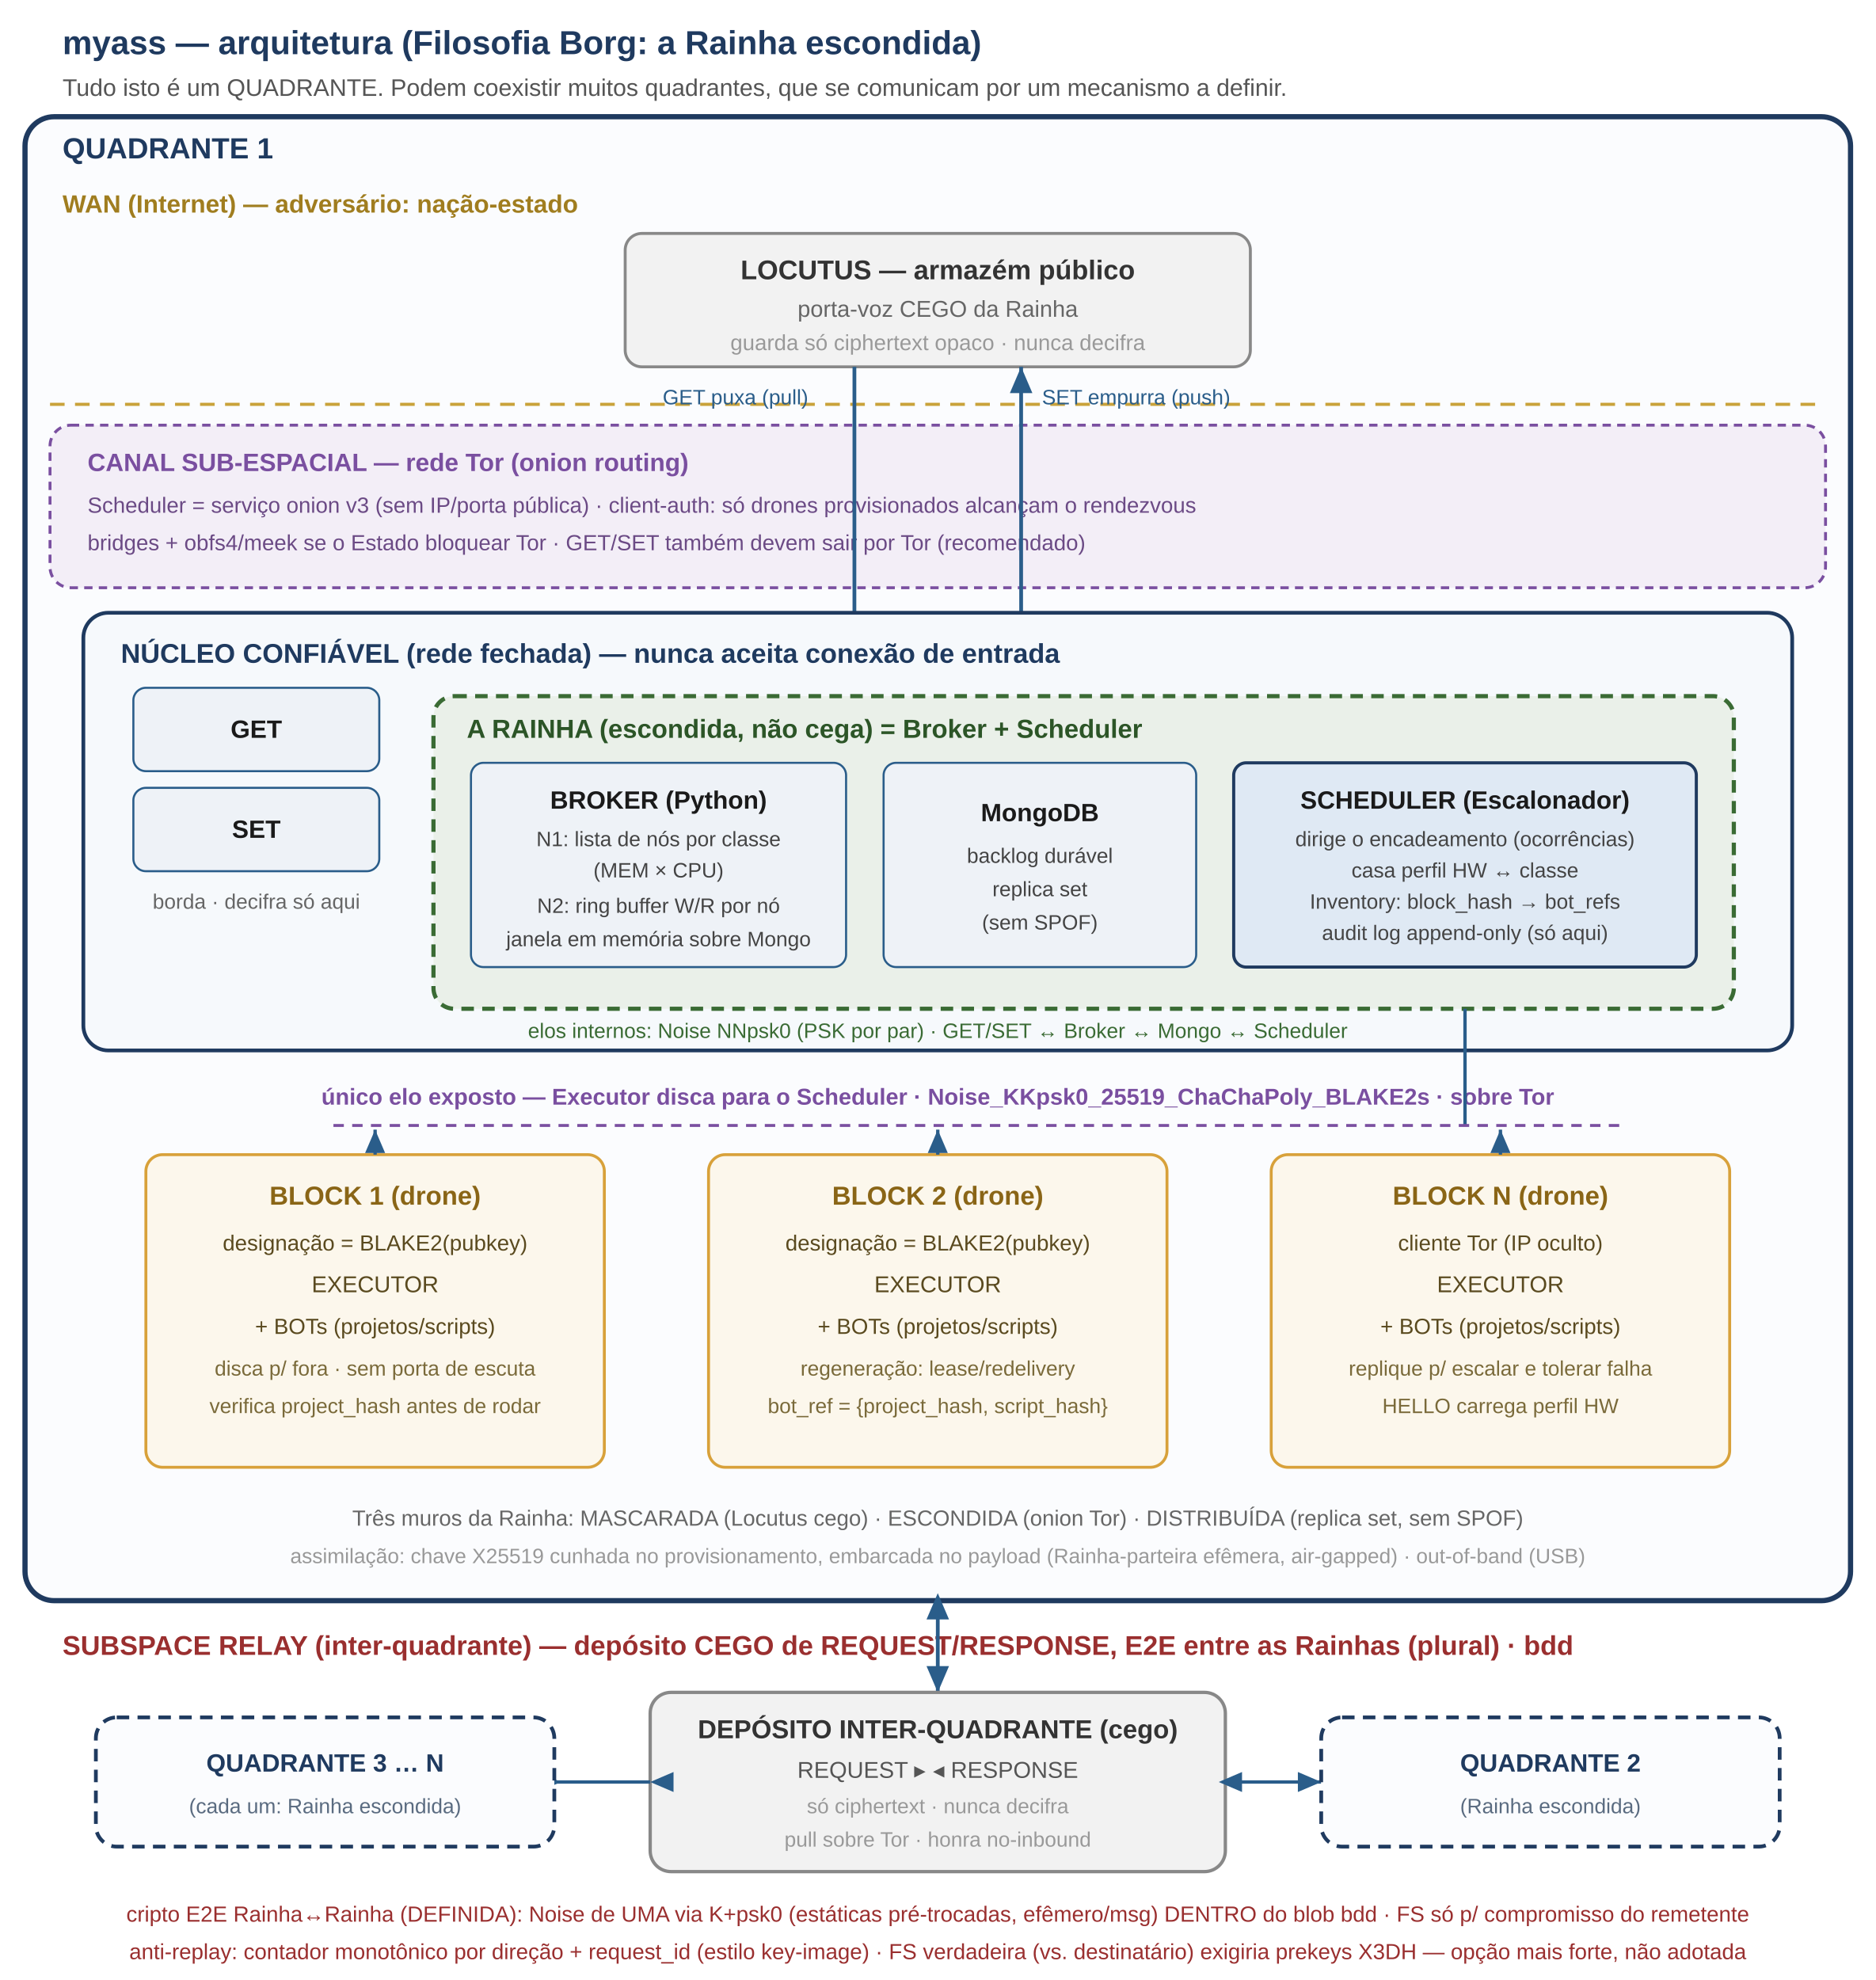
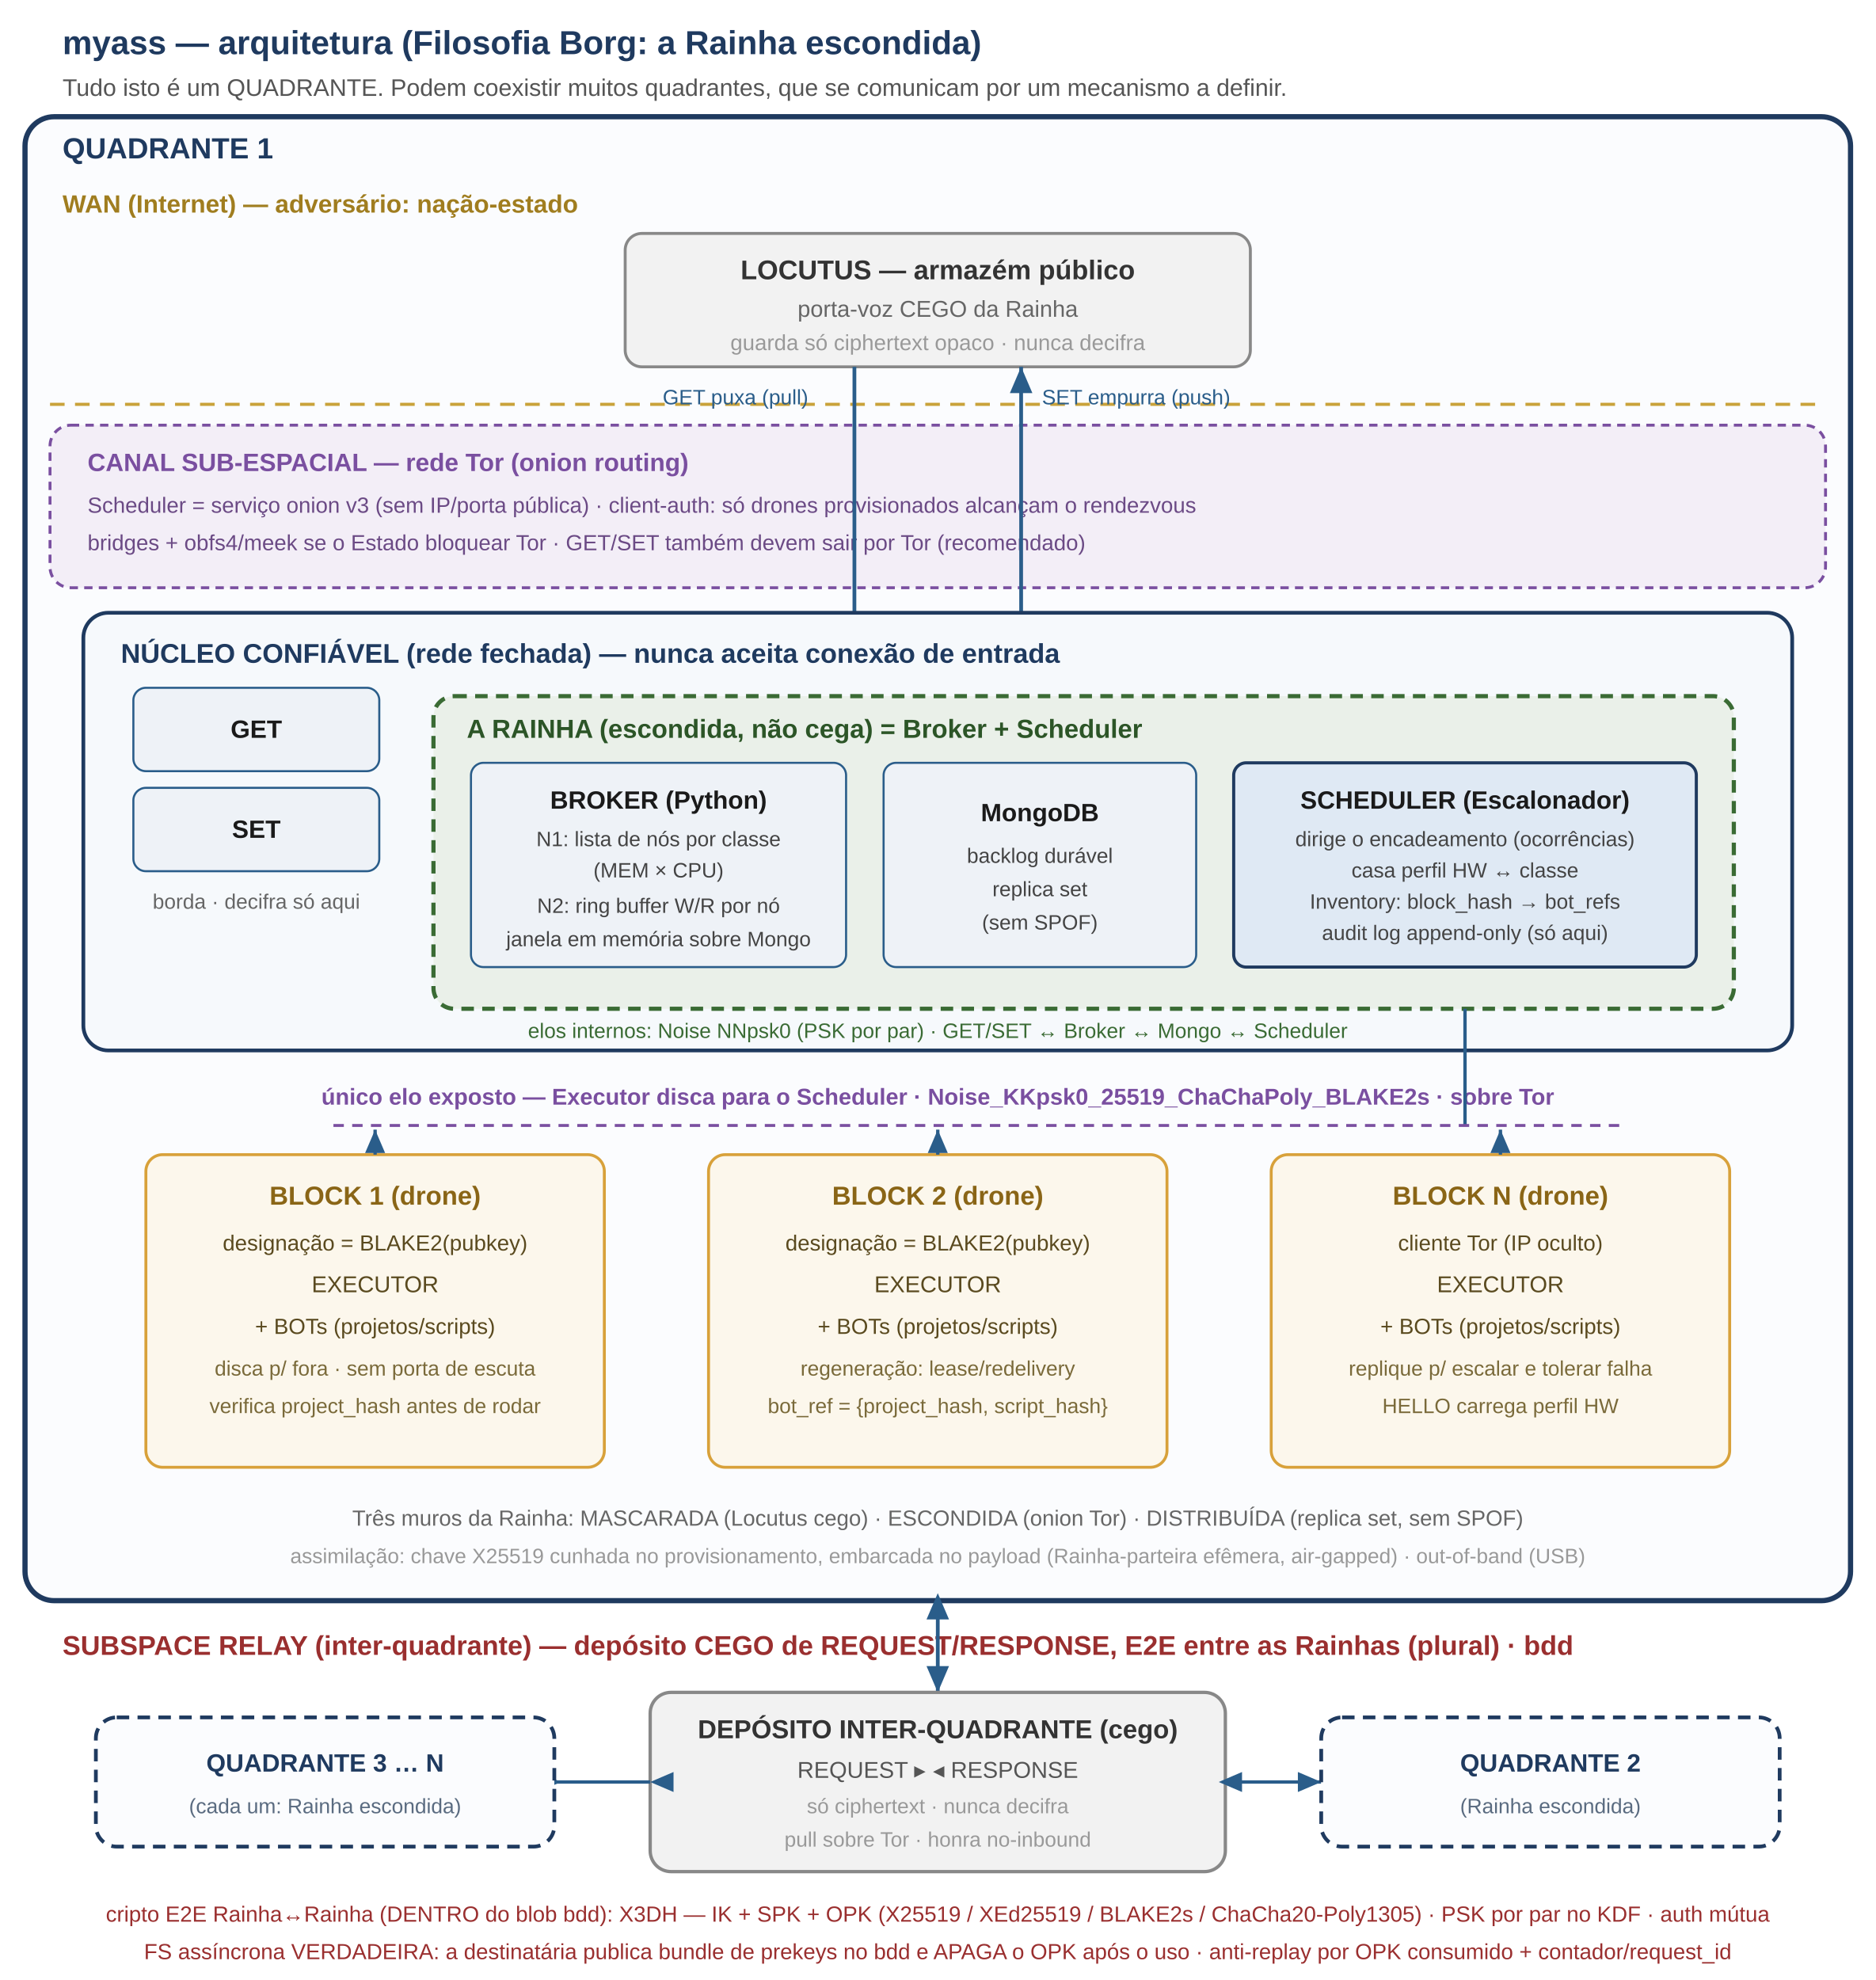
<svg xmlns="http://www.w3.org/2000/svg" width="900" height="950" viewBox="0 0 900 950" font-family="Liberation Sans, Arial, sans-serif">
  <defs>
    <marker id="arr" markerWidth="9" markerHeight="9" refX="7" refY="3" orient="auto" markerUnits="strokeWidth">
      <path d="M0,0 L7,3 L0,6 z" fill="#2a5d8a" />
    </marker>
    <marker id="arrB" markerWidth="9" markerHeight="9" refX="2" refY="3" orient="auto" markerUnits="strokeWidth">
      <path d="M7,0 L0,3 L7,6 z" fill="#2a5d8a" />
    </marker>
  </defs>
  <text x="30" y="26" font-size="16" font-weight="bold" fill="#1f3a5f">myass — arquitetura (Filosofia Borg: a Rainha escondida)</text>
  <text x="30" y="46" font-size="11.5" fill="#555">Tudo isto é um QUADRANTE. Podem coexistir muitos quadrantes, que se comunicam por um mecanismo a definir.</text>
  <rect x="12" y="56" width="876" height="712" rx="14" fill="#fbfcfe" stroke="#1f3a5f" stroke-width="2.5" />
  <text x="30" y="76" font-size="14" font-weight="bold" fill="#1f3a5f">QUADRANTE 1</text>
  <text x="30" y="102" font-size="12" font-weight="bold" fill="#a07d1f">WAN (Internet) — adversário: nação-estado</text>
  <rect x="300" y="112" width="300" height="64" rx="8" fill="#f2f2f2" stroke="#888" stroke-width="1.4" />
  <text x="450" y="134" text-anchor="middle" font-size="13" font-weight="bold" fill="#333">LOCUTUS — armazém público</text>
  <text x="450" y="152" text-anchor="middle" font-size="11" fill="#666">porta-voz CEGO da Rainha</text>
  <text x="450" y="168" text-anchor="middle" font-size="10.5" fill="#999">guarda só ciphertext opaco · nunca decifra</text>
  <line x1="24" y1="194" x2="876" y2="194" stroke="#c9a23a" stroke-width="1.5" stroke-dasharray="7 5" />
  <rect x="24" y="204" width="852" height="78" rx="10" fill="#f3eef7" stroke="#7a4fa0" stroke-width="1.4" stroke-dasharray="4 3" />
  <text x="42" y="226" font-size="12" font-weight="bold" fill="#7a4fa0">CANAL SUB-ESPACIAL — rede Tor (onion routing)</text>
  <text x="42" y="246" font-size="10.5" fill="#6b4a85">Scheduler = serviço onion v3 (sem IP/porta pública) · client-auth: só drones provisionados alcançam o rendezvous</text>
  <text x="42" y="264" font-size="10.5" fill="#6b4a85">bridges + obfs4/meek se o Estado bloquear Tor · GET/SET também devem sair por Tor (recomendado)</text>
  <line x1="410" y1="176" x2="410" y2="306" stroke="#2a5d8a" stroke-width="1.8" marker-end="url(#arrB)" />
  <text x="318" y="194" font-size="10" fill="#2a5d8a">GET puxa (pull)</text>
  <line x1="490" y1="306" x2="490" y2="176" stroke="#2a5d8a" stroke-width="1.8" marker-end="url(#arr)" />
  <text x="500" y="194" font-size="10" fill="#2a5d8a">SET empurra (push)</text>
  <rect x="40" y="294" width="820" height="210" rx="12" fill="#f6f9fc" stroke="#1f3a5f" stroke-width="1.8" />
  <text x="58" y="318" font-size="13" font-weight="bold" fill="#1f3a5f">NÚCLEO CONFIÁVEL (rede fechada) — nunca aceita conexão de entrada</text>
  <rect x="64" y="330" width="118" height="40" rx="6" fill="#eef2f7" stroke="#2a5d8a" />
  <text x="123" y="354" text-anchor="middle" font-size="12" font-weight="bold" fill="#1a1a1a">GET</text>
  <rect x="64" y="378" width="118" height="40" rx="6" fill="#eef2f7" stroke="#2a5d8a" />
  <text x="123" y="402" text-anchor="middle" font-size="12" font-weight="bold" fill="#1a1a1a">SET</text>
  <text x="123" y="436" text-anchor="middle" font-size="10" fill="#666">borda · decifra só aqui</text>
  <rect x="208" y="334" width="624" height="150" rx="10" fill="#eaf0e9" stroke="#3a6b34" stroke-width="2" stroke-dasharray="6 4" />
  <text x="224" y="354" font-size="12.5" font-weight="bold" fill="#2c5527">A RAINHA (escondida, não cega) = Broker + Scheduler</text>
  <rect x="226" y="366" width="180" height="98" rx="6" fill="#eef2f7" stroke="#2a5d8a" />
  <text x="316" y="388" text-anchor="middle" font-size="12" font-weight="bold" fill="#1a1a1a">BROKER (Python)</text>
  <text x="316" y="406" text-anchor="middle" font-size="10" fill="#444">N1: lista de nós por classe</text>
  <text x="316" y="421" text-anchor="middle" font-size="10" fill="#444">(MEM × CPU)</text>
  <text x="316" y="438" text-anchor="middle" font-size="10" fill="#444">N2: ring buffer W/R por nó</text>
  <text x="316" y="454" text-anchor="middle" font-size="10" fill="#444">janela em memória sobre Mongo</text>
  <rect x="424" y="366" width="150" height="98" rx="6" fill="#eef2f7" stroke="#2a5d8a" />
  <text x="499" y="394" text-anchor="middle" font-size="12" font-weight="bold" fill="#1a1a1a">MongoDB</text>
  <text x="499" y="414" text-anchor="middle" font-size="10" fill="#444">backlog durável</text>
  <text x="499" y="430" text-anchor="middle" font-size="10" fill="#444">replica set</text>
  <text x="499" y="446" text-anchor="middle" font-size="10" fill="#444">(sem SPOF)</text>
  <rect x="592" y="366" width="222" height="98" rx="6" fill="#dfe9f4" stroke="#1f3a5f" stroke-width="1.5" />
  <text x="703" y="388" text-anchor="middle" font-size="12" font-weight="bold" fill="#1a1a1a">SCHEDULER (Escalonador)</text>
  <text x="703" y="406" text-anchor="middle" font-size="10" fill="#444">dirige o encadeamento (ocorrências)</text>
  <text x="703" y="421" text-anchor="middle" font-size="10" fill="#444">casa perfil HW ↔ classe</text>
  <text x="703" y="436" text-anchor="middle" font-size="10" fill="#444">Inventory: block_hash → bot_refs</text>
  <text x="703" y="451" text-anchor="middle" font-size="10" fill="#444">audit log append-only (só aqui)</text>
  <text x="450" y="498" text-anchor="middle" font-size="10" fill="#3a6b34">elos internos: Noise NNpsk0 (PSK por par) · GET/SET ↔ Broker ↔ Mongo ↔ Scheduler</text>
  <text x="450" y="530" text-anchor="middle" font-size="11" font-weight="bold" fill="#7a4fa0">único elo exposto — Executor disca para o Scheduler · Noise_KKpsk0_25519_ChaChaPoly_BLAKE2s · sobre Tor</text>
  <line x1="703" y1="484" x2="703" y2="540" stroke="#2a5d8a" stroke-width="1.6" />
  <line x1="160" y1="540" x2="780" y2="540" stroke="#7a4fa0" stroke-width="1.4" stroke-dasharray="5 4" />
  <g>
    <rect x="70" y="554" width="220" height="150" rx="8" fill="#fcf7ec" stroke="#d8a13a" stroke-width="1.4" />
    <text x="180" y="578" text-anchor="middle" font-size="12.5" font-weight="bold" fill="#8a6516">BLOCK 1 (drone)</text>
    <text x="180" y="600" text-anchor="middle" font-size="10.5" fill="#5a4a1f">designação = BLAKE2(pubkey)</text>
    <text x="180" y="620" text-anchor="middle" font-size="11" fill="#5a4a1f">EXECUTOR</text>
    <text x="180" y="640" text-anchor="middle" font-size="10.5" fill="#5a4a1f">+ BOTs (projetos/scripts)</text>
    <text x="180" y="660" text-anchor="middle" font-size="10" fill="#7a6a3a">disca p/ fora · sem porta de escuta</text>
    <text x="180" y="678" text-anchor="middle" font-size="10" fill="#7a6a3a">verifica project_hash antes de rodar</text>
  </g>
  <g>
    <rect x="340" y="554" width="220" height="150" rx="8" fill="#fcf7ec" stroke="#d8a13a" stroke-width="1.4" />
    <text x="450" y="578" text-anchor="middle" font-size="12.5" font-weight="bold" fill="#8a6516">BLOCK 2 (drone)</text>
    <text x="450" y="600" text-anchor="middle" font-size="10.5" fill="#5a4a1f">designação = BLAKE2(pubkey)</text>
    <text x="450" y="620" text-anchor="middle" font-size="11" fill="#5a4a1f">EXECUTOR</text>
    <text x="450" y="640" text-anchor="middle" font-size="10.5" fill="#5a4a1f">+ BOTs (projetos/scripts)</text>
    <text x="450" y="660" text-anchor="middle" font-size="10" fill="#7a6a3a">regeneração: lease/redelivery</text>
    <text x="450" y="678" text-anchor="middle" font-size="10" fill="#7a6a3a">bot_ref = {project_hash, script_hash}</text>
  </g>
  <g>
    <rect x="610" y="554" width="220" height="150" rx="8" fill="#fcf7ec" stroke="#d8a13a" stroke-width="1.4" />
    <text x="720" y="578" text-anchor="middle" font-size="12.5" font-weight="bold" fill="#8a6516">BLOCK N (drone)</text>
    <text x="720" y="600" text-anchor="middle" font-size="10.5" fill="#5a4a1f">cliente Tor (IP oculto)</text>
    <text x="720" y="620" text-anchor="middle" font-size="11" fill="#5a4a1f">EXECUTOR</text>
    <text x="720" y="640" text-anchor="middle" font-size="10.5" fill="#5a4a1f">+ BOTs (projetos/scripts)</text>
    <text x="720" y="660" text-anchor="middle" font-size="10" fill="#7a6a3a">replique p/ escalar e tolerar falha</text>
    <text x="720" y="678" text-anchor="middle" font-size="10" fill="#7a6a3a">HELLO carrega perfil HW</text>
  </g>
  <line x1="180" y1="554" x2="180" y2="542" stroke="#2a5d8a" stroke-width="1.6" marker-end="url(#arr)" />
  <line x1="450" y1="554" x2="450" y2="542" stroke="#2a5d8a" stroke-width="1.6" marker-end="url(#arr)" />
  <line x1="720" y1="554" x2="720" y2="542" stroke="#2a5d8a" stroke-width="1.6" marker-end="url(#arr)" />
  <text x="450" y="732" text-anchor="middle" font-size="10.5" fill="#666">Três muros da Rainha: MASCARADA (Locutus cego) · ESCONDIDA (onion Tor) · DISTRIBUÍDA (replica set, sem SPOF)</text>
  <text x="450" y="750" text-anchor="middle" font-size="10" fill="#999">assimilação: chave X25519 cunhada no provisionamento, embarcada no payload (Rainha-parteira efêmera, air-gapped) · out-of-band (USB)</text>
  <text x="30" y="794" font-size="13" font-weight="bold" fill="#9a2f2f">SUBSPACE RELAY (inter-quadrante) — depósito CEGO de REQUEST/RESPONSE, E2E entre as Rainhas (plural) · bdd</text>
  <line x1="450" y1="768" x2="450" y2="812" stroke="#2a5d8a" stroke-width="1.8" marker-start="url(#arrB)" marker-end="url(#arr)" />
  <rect x="312" y="812" width="276" height="86" rx="10" fill="#f2f2f2" stroke="#888" stroke-width="1.6" />
  <text x="450" y="834" text-anchor="middle" font-size="12.5" font-weight="bold" fill="#333">DEPÓSITO INTER-QUADRANTE (cego)</text>
  <text x="450" y="853" text-anchor="middle" font-size="11" fill="#555">REQUEST ▸           ◂ RESPONSE</text>
  <text x="450" y="870" text-anchor="middle" font-size="10" fill="#999">só ciphertext · nunca decifra</text>
  <text x="450" y="886" text-anchor="middle" font-size="10" fill="#999">pull sobre Tor · honra no-inbound</text>
  <line x1="312" y1="855" x2="266" y2="855" stroke="#2a5d8a" stroke-width="1.6" marker-start="url(#arr)" marker-end="url(#arrB)" />
  <line x1="588" y1="855" x2="634" y2="855" stroke="#2a5d8a" stroke-width="1.6" marker-start="url(#arrB)" marker-end="url(#arr)" />
  <rect x="46" y="824" width="220" height="62" rx="10" fill="#fbfcfe" stroke="#1f3a5f" stroke-width="1.8" stroke-dasharray="6 4" />
  <text x="156" y="850" text-anchor="middle" font-size="12" font-weight="bold" fill="#1f3a5f">QUADRANTE 3 … N</text>
  <text x="156" y="870" text-anchor="middle" font-size="10" fill="#5a6b80">(cada um: Rainha escondida)</text>
  <rect x="634" y="824" width="220" height="62" rx="10" fill="#fbfcfe" stroke="#1f3a5f" stroke-width="1.8" stroke-dasharray="6 4" />
  <text x="744" y="850" text-anchor="middle" font-size="12" font-weight="bold" fill="#1f3a5f">QUADRANTE 2</text>
  <text x="744" y="870" text-anchor="middle" font-size="10" fill="#5a6b80">(Rainha escondida)</text>
-   <text x="450" y="922" text-anchor="middle" font-size="10.5" fill="#9a2f2f">cripto E2E Rainha↔Rainha (DEFINIDA): Noise de UMA via K+psk0 (estáticas pré-trocadas, efêmero/msg) DENTRO do blob bdd · FS só p/ compromisso do remetente</text>
-   <text x="450" y="940" text-anchor="middle" font-size="10.5" fill="#9a2f2f">anti-replay: contador monotônico por direção + request_id (estilo key-image) · FS verdadeira (vs. destinatário) exigiria prekeys X3DH — opção mais forte, não adotada</text>
+   <text x="450" y="922" text-anchor="middle" font-size="10.5" fill="#9a2f2f">cripto E2E Rainha↔Rainha (DENTRO do blob bdd): X3DH — IK + SPK + OPK (X25519 / XEd25519 / BLAKE2s / ChaCha20-Poly1305) · PSK por par no KDF · auth mútua</text>
+   <text x="450" y="940" text-anchor="middle" font-size="10.5" fill="#9a2f2f">FS assíncrona VERDADEIRA: a destinatária publica bundle de prekeys no bdd e APAGA o OPK após o uso · anti-replay por OPK consumido + contador/request_id</text>
</svg>
